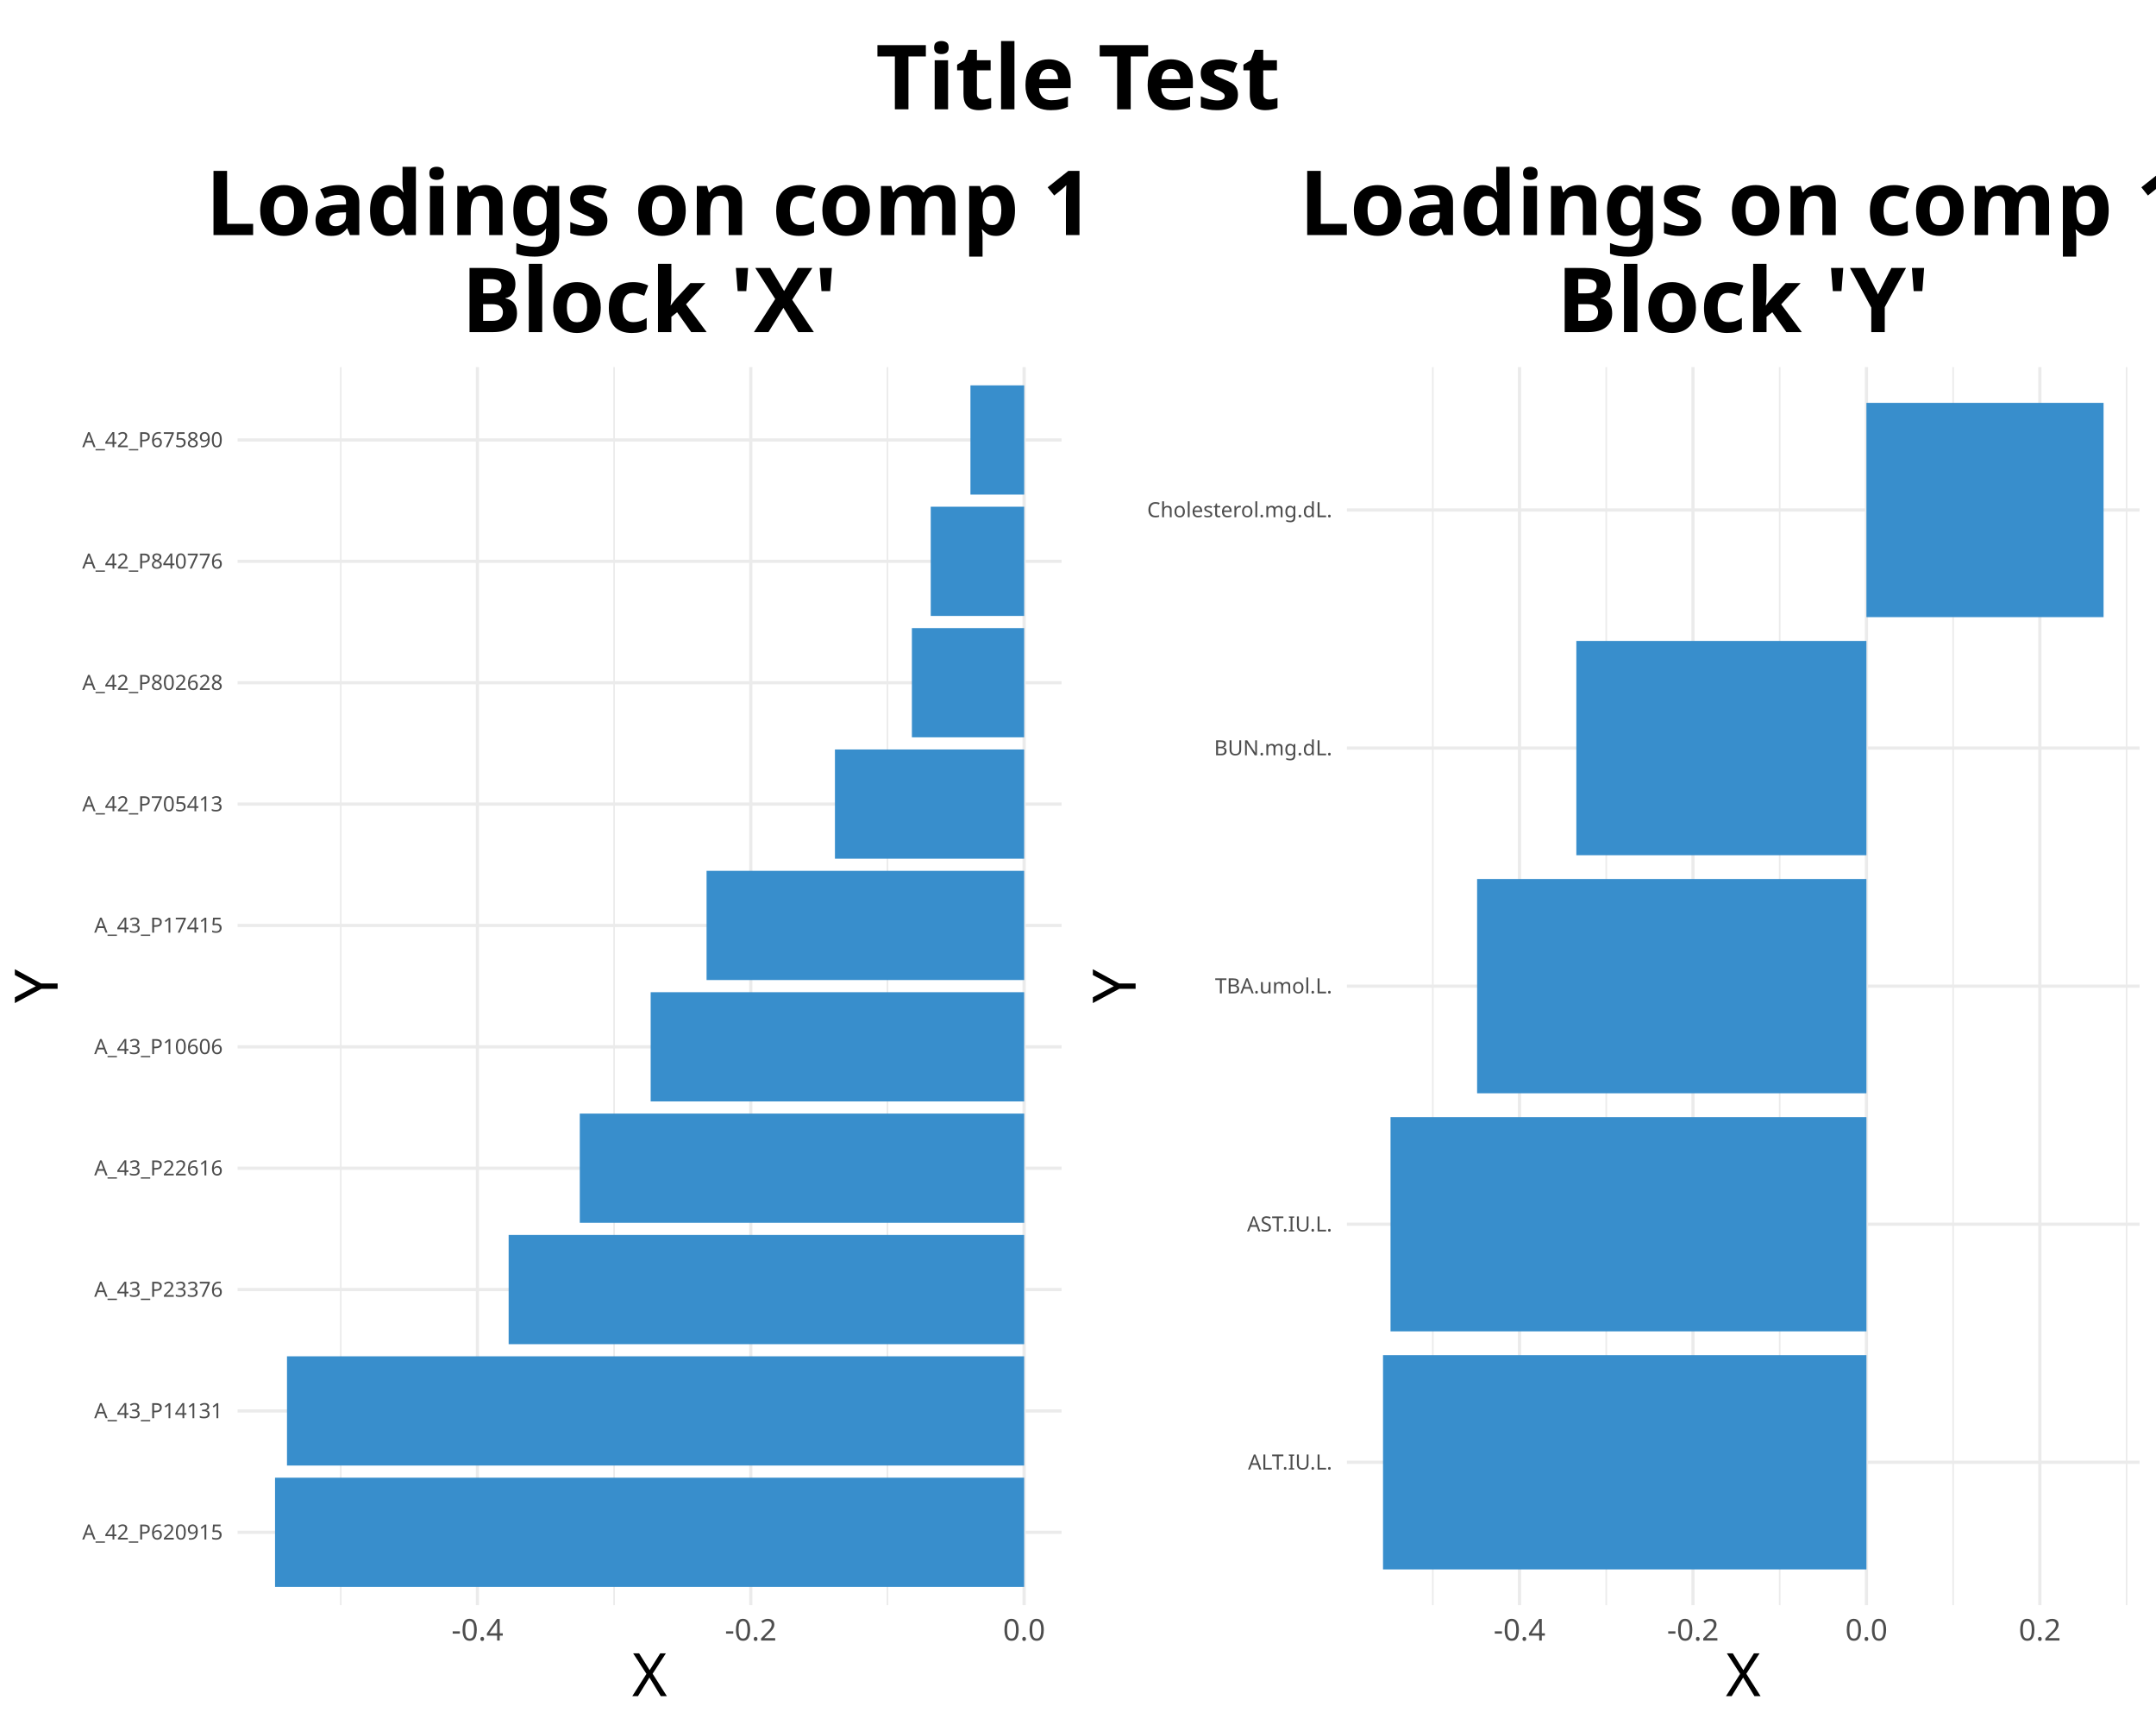
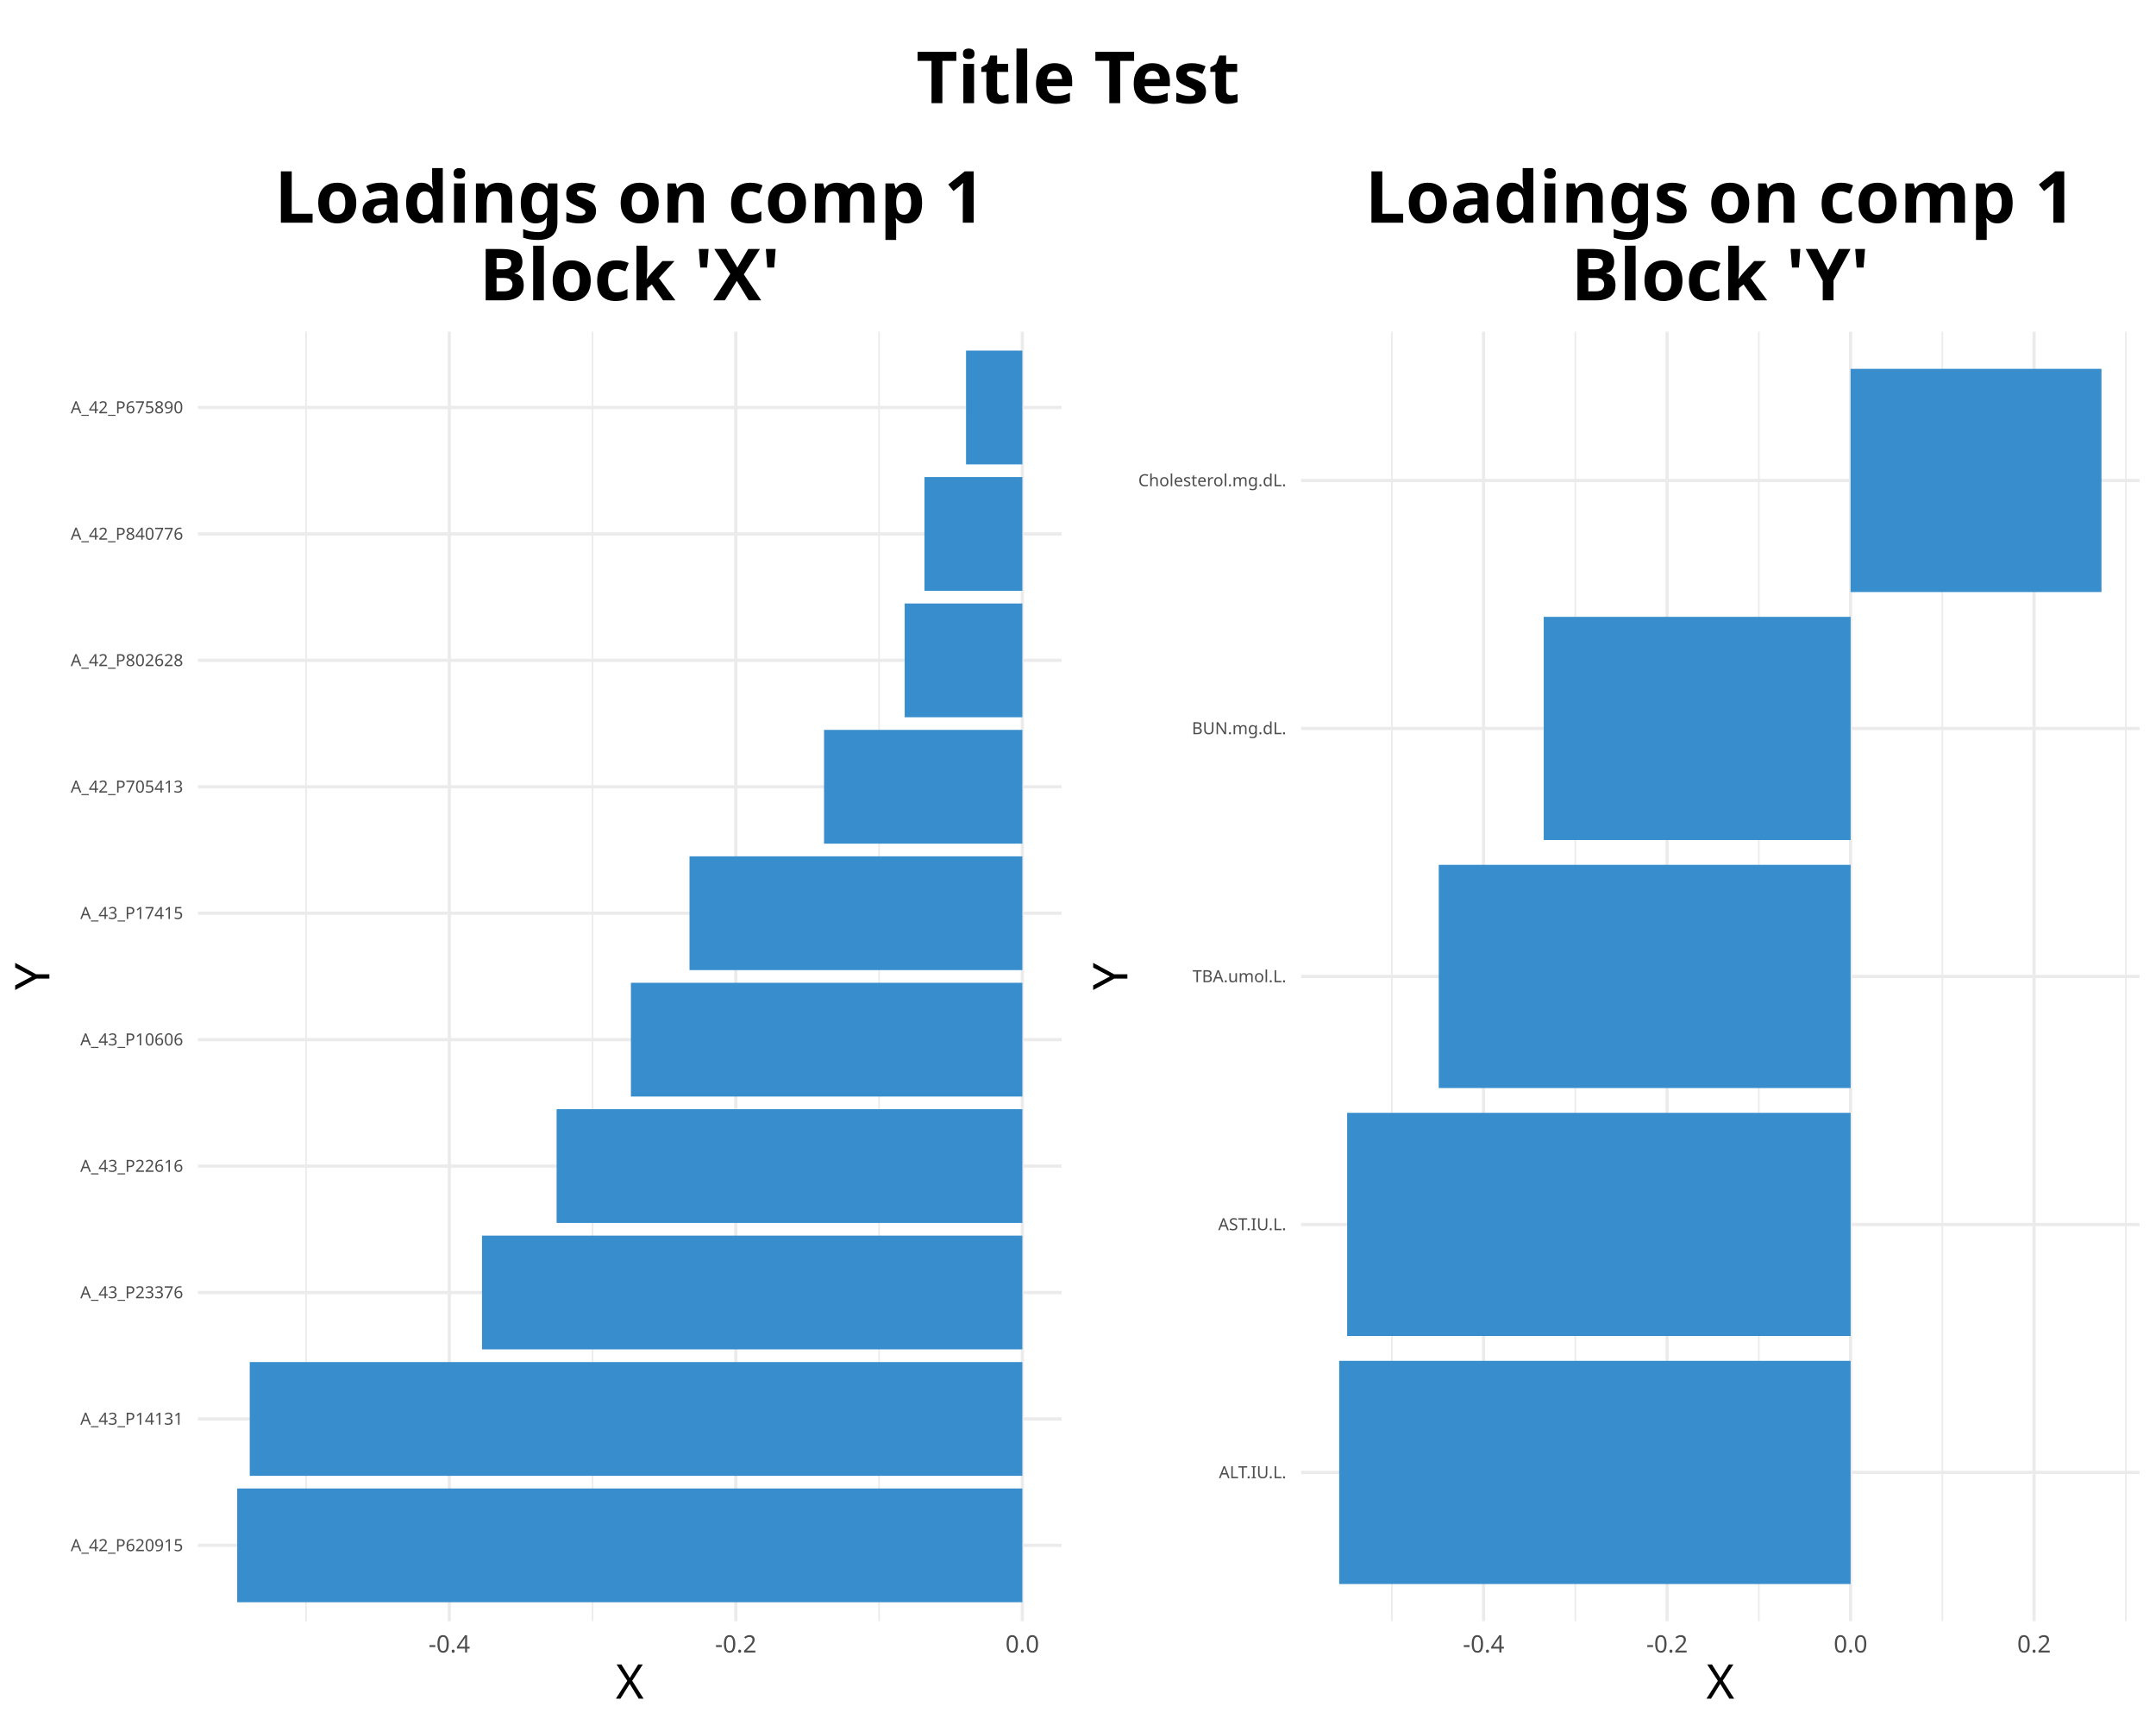
<svg xmlns="http://www.w3.org/2000/svg" class="svglite" data-engine-version="2.0" width="720.00pt" height="576.00pt" viewBox="0 0 720.00 576.00">
  <defs>
    <style type="text/css">
    .svglite line, .svglite polyline, .svglite polygon, .svglite path, .svglite rect, .svglite circle {
      fill: none;
      stroke: #000000;
      stroke-linecap: round;
      stroke-linejoin: round;
      stroke-miterlimit: 10.00;
    }
  </style>
  </defs>
  <rect width="100%" height="100%" style="stroke: none; fill: #FFFFFF;" />
  <defs>
    <clipPath id="cpMC4wMHw3MjAuMDB8MC4wMHw1NzYuMDA=">
      <rect x="0.00" y="0.00" width="720.00" height="576.00" />
    </clipPath>
  </defs>
  <g clip-path="url(#cpMC4wMHw3MjAuMDB8MC4wMHw1NzYuMDA=)">
-     <text x="360.00" y="36.50" text-anchor="middle" style="font-size: 30.00px; font-weight: bold; font-family: sans;" textLength="123.35px" lengthAdjust="spacingAndGlyphs">Title Test</text>
+     <text x="360.00" y="34.44" text-anchor="middle" style="font-size: 24.00px; font-weight: bold; font-family: sans;" textLength="98.68px" lengthAdjust="spacingAndGlyphs">Title Test</text>
  </g>
  <defs>
    <clipPath id="cpMC4wMHwzNjAuMDB8NTIuMzZ8NTc2LjAw">
      <rect x="0.00" y="52.36" width="360.00" height="523.64" />
    </clipPath>
  </defs>
  <g clip-path="url(#cpMC4wMHwzNjAuMDB8NTIuMzZ8NTc2LjAw)">
</g>
  <g clip-path="url(#cpMC4wMHw3MjAuMDB8MC4wMHw1NzYuMDA=)">
</g>
  <defs>
-     <clipPath id="cpNzkuMzR8MzU0LjUyfDEyMi42MHw1MzUuOTg=">
-       <rect x="79.34" y="122.60" width="275.18" height="413.38" />
+     <clipPath id="cpNjYuMTB8MzU0LjUyfDExMC43NHw1NDEuMzU=">
+       <rect x="66.10" y="110.74" width="288.42" height="430.61" />
    </clipPath>
  </defs>
-   <g clip-path="url(#cpNzkuMzR8MzU0LjUyfDEyMi42MHw1MzUuOTg=)">
-     <polyline points="113.79,535.98 113.79,122.60 " style="stroke-width: 0.53; stroke: #EBEBEB; stroke-linecap: butt;" />
-     <polyline points="205.08,535.98 205.08,122.60 " style="stroke-width: 0.53; stroke: #EBEBEB; stroke-linecap: butt;" />
-     <polyline points="296.37,535.98 296.37,122.60 " style="stroke-width: 0.53; stroke: #EBEBEB; stroke-linecap: butt;" />
-     <polyline points="79.34,511.66 354.52,511.66 " style="stroke-width: 1.07; stroke: #EBEBEB; stroke-linecap: butt;" />
-     <polyline points="79.34,471.13 354.52,471.13 " style="stroke-width: 1.07; stroke: #EBEBEB; stroke-linecap: butt;" />
-     <polyline points="79.34,430.60 354.52,430.60 " style="stroke-width: 1.07; stroke: #EBEBEB; stroke-linecap: butt;" />
-     <polyline points="79.34,390.08 354.52,390.08 " style="stroke-width: 1.07; stroke: #EBEBEB; stroke-linecap: butt;" />
-     <polyline points="79.34,349.55 354.52,349.55 " style="stroke-width: 1.07; stroke: #EBEBEB; stroke-linecap: butt;" />
-     <polyline points="79.34,309.02 354.52,309.02 " style="stroke-width: 1.07; stroke: #EBEBEB; stroke-linecap: butt;" />
-     <polyline points="79.34,268.49 354.52,268.49 " style="stroke-width: 1.07; stroke: #EBEBEB; stroke-linecap: butt;" />
-     <polyline points="79.34,227.97 354.52,227.97 " style="stroke-width: 1.07; stroke: #EBEBEB; stroke-linecap: butt;" />
-     <polyline points="79.34,187.44 354.52,187.44 " style="stroke-width: 1.07; stroke: #EBEBEB; stroke-linecap: butt;" />
-     <polyline points="79.34,146.91 354.52,146.91 " style="stroke-width: 1.07; stroke: #EBEBEB; stroke-linecap: butt;" />
-     <polyline points="159.44,535.98 159.44,122.60 " style="stroke-width: 1.07; stroke: #EBEBEB; stroke-linecap: butt;" />
-     <polyline points="250.73,535.98 250.73,122.60 " style="stroke-width: 1.07; stroke: #EBEBEB; stroke-linecap: butt;" />
-     <polyline points="342.01,535.98 342.01,122.60 " style="stroke-width: 1.07; stroke: #EBEBEB; stroke-linecap: butt;" />
-     <rect x="91.85" y="493.42" width="250.16" height="36.47" style="stroke-width: 1.07; stroke: none; stroke-linecap: butt; stroke-linejoin: miter; fill: #388ECC;" />
-     <rect x="95.84" y="452.89" width="246.17" height="36.47" style="stroke-width: 1.07; stroke: none; stroke-linecap: butt; stroke-linejoin: miter; fill: #388ECC;" />
-     <rect x="169.86" y="412.37" width="172.15" height="36.47" style="stroke-width: 1.07; stroke: none; stroke-linecap: butt; stroke-linejoin: miter; fill: #388ECC;" />
-     <rect x="193.62" y="371.84" width="148.40" height="36.47" style="stroke-width: 1.07; stroke: none; stroke-linecap: butt; stroke-linejoin: miter; fill: #388ECC;" />
-     <rect x="217.29" y="331.31" width="124.72" height="36.47" style="stroke-width: 1.07; stroke: none; stroke-linecap: butt; stroke-linejoin: miter; fill: #388ECC;" />
-     <rect x="235.96" y="290.78" width="106.05" height="36.47" style="stroke-width: 1.07; stroke: none; stroke-linecap: butt; stroke-linejoin: miter; fill: #388ECC;" />
-     <rect x="278.83" y="250.26" width="63.18" height="36.47" style="stroke-width: 1.07; stroke: none; stroke-linecap: butt; stroke-linejoin: miter; fill: #388ECC;" />
-     <rect x="304.53" y="209.73" width="37.48" height="36.47" style="stroke-width: 1.07; stroke: none; stroke-linecap: butt; stroke-linejoin: miter; fill: #388ECC;" />
-     <rect x="310.82" y="169.20" width="31.19" height="36.47" style="stroke-width: 1.07; stroke: none; stroke-linecap: butt; stroke-linejoin: miter; fill: #388ECC;" />
-     <rect x="324.08" y="128.68" width="17.94" height="36.47" style="stroke-width: 1.07; stroke: none; stroke-linecap: butt; stroke-linejoin: miter; fill: #388ECC;" />
+   <g clip-path="url(#cpNjYuMTB8MzU0LjUyfDExMC43NHw1NDEuMzU=)">
+     <polyline points="102.21,541.35 102.21,110.74 " style="stroke-width: 0.53; stroke: #EBEBEB; stroke-linecap: butt;" />
+     <polyline points="197.89,541.35 197.89,110.74 " style="stroke-width: 0.53; stroke: #EBEBEB; stroke-linecap: butt;" />
+     <polyline points="293.57,541.35 293.57,110.74 " style="stroke-width: 0.53; stroke: #EBEBEB; stroke-linecap: butt;" />
+     <polyline points="66.10,516.02 354.52,516.02 " style="stroke-width: 1.07; stroke: #EBEBEB; stroke-linecap: butt;" />
+     <polyline points="66.10,473.80 354.52,473.80 " style="stroke-width: 1.07; stroke: #EBEBEB; stroke-linecap: butt;" />
+     <polyline points="66.10,431.59 354.52,431.59 " style="stroke-width: 1.07; stroke: #EBEBEB; stroke-linecap: butt;" />
+     <polyline points="66.10,389.37 354.52,389.37 " style="stroke-width: 1.07; stroke: #EBEBEB; stroke-linecap: butt;" />
+     <polyline points="66.10,347.15 354.52,347.15 " style="stroke-width: 1.07; stroke: #EBEBEB; stroke-linecap: butt;" />
+     <polyline points="66.10,304.94 354.52,304.94 " style="stroke-width: 1.07; stroke: #EBEBEB; stroke-linecap: butt;" />
+     <polyline points="66.10,262.72 354.52,262.72 " style="stroke-width: 1.07; stroke: #EBEBEB; stroke-linecap: butt;" />
+     <polyline points="66.10,220.50 354.52,220.50 " style="stroke-width: 1.07; stroke: #EBEBEB; stroke-linecap: butt;" />
+     <polyline points="66.10,178.29 354.52,178.29 " style="stroke-width: 1.07; stroke: #EBEBEB; stroke-linecap: butt;" />
+     <polyline points="66.10,136.07 354.52,136.07 " style="stroke-width: 1.07; stroke: #EBEBEB; stroke-linecap: butt;" />
+     <polyline points="150.05,541.35 150.05,110.74 " style="stroke-width: 1.07; stroke: #EBEBEB; stroke-linecap: butt;" />
+     <polyline points="245.73,541.35 245.73,110.74 " style="stroke-width: 1.07; stroke: #EBEBEB; stroke-linecap: butt;" />
+     <polyline points="341.41,541.35 341.41,110.74 " style="stroke-width: 1.07; stroke: #EBEBEB; stroke-linecap: butt;" />
+     <rect x="79.21" y="497.02" width="262.20" height="37.99" style="stroke-width: 1.07; stroke: none; stroke-linecap: butt; stroke-linejoin: miter; fill: #388ECC;" />
+     <rect x="83.40" y="454.81" width="258.01" height="37.99" style="stroke-width: 1.07; stroke: none; stroke-linecap: butt; stroke-linejoin: miter; fill: #388ECC;" />
+     <rect x="160.97" y="412.59" width="180.44" height="37.99" style="stroke-width: 1.07; stroke: none; stroke-linecap: butt; stroke-linejoin: miter; fill: #388ECC;" />
+     <rect x="185.88" y="370.37" width="155.54" height="37.99" style="stroke-width: 1.07; stroke: none; stroke-linecap: butt; stroke-linejoin: miter; fill: #388ECC;" />
+     <rect x="210.69" y="328.16" width="130.73" height="37.99" style="stroke-width: 1.07; stroke: none; stroke-linecap: butt; stroke-linejoin: miter; fill: #388ECC;" />
+     <rect x="230.26" y="285.94" width="111.15" height="37.99" style="stroke-width: 1.07; stroke: none; stroke-linecap: butt; stroke-linejoin: miter; fill: #388ECC;" />
+     <rect x="275.19" y="243.72" width="66.22" height="37.99" style="stroke-width: 1.07; stroke: none; stroke-linecap: butt; stroke-linejoin: miter; fill: #388ECC;" />
+     <rect x="302.12" y="201.51" width="39.29" height="37.99" style="stroke-width: 1.07; stroke: none; stroke-linecap: butt; stroke-linejoin: miter; fill: #388ECC;" />
+     <rect x="308.72" y="159.29" width="32.69" height="37.99" style="stroke-width: 1.07; stroke: none; stroke-linecap: butt; stroke-linejoin: miter; fill: #388ECC;" />
+     <rect x="322.61" y="117.07" width="18.80" height="37.99" style="stroke-width: 1.07; stroke: none; stroke-linecap: butt; stroke-linejoin: miter; fill: #388ECC;" />
  </g>
  <g clip-path="url(#cpMC4wMHw3MjAuMDB8MC4wMHw1NzYuMDA=)">
-     <text x="74.41" y="514.07" text-anchor="end" style="font-size: 7.00px; fill: #4D4D4D; font-family: sans;" textLength="48.27px" lengthAdjust="spacingAndGlyphs">A_42_P620915</text>
-     <text x="74.41" y="473.54" text-anchor="end" style="font-size: 7.00px; fill: #4D4D4D; font-family: sans;" textLength="44.38px" lengthAdjust="spacingAndGlyphs">A_43_P14131</text>
-     <text x="74.41" y="433.01" text-anchor="end" style="font-size: 7.00px; fill: #4D4D4D; font-family: sans;" textLength="44.38px" lengthAdjust="spacingAndGlyphs">A_43_P23376</text>
-     <text x="74.41" y="392.49" text-anchor="end" style="font-size: 7.00px; fill: #4D4D4D; font-family: sans;" textLength="44.38px" lengthAdjust="spacingAndGlyphs">A_43_P22616</text>
-     <text x="74.41" y="351.96" text-anchor="end" style="font-size: 7.00px; fill: #4D4D4D; font-family: sans;" textLength="44.38px" lengthAdjust="spacingAndGlyphs">A_43_P10606</text>
-     <text x="74.41" y="311.43" text-anchor="end" style="font-size: 7.00px; fill: #4D4D4D; font-family: sans;" textLength="44.38px" lengthAdjust="spacingAndGlyphs">A_43_P17415</text>
-     <text x="74.41" y="270.90" text-anchor="end" style="font-size: 7.00px; fill: #4D4D4D; font-family: sans;" textLength="48.27px" lengthAdjust="spacingAndGlyphs">A_42_P705413</text>
-     <text x="74.41" y="230.38" text-anchor="end" style="font-size: 7.00px; fill: #4D4D4D; font-family: sans;" textLength="48.27px" lengthAdjust="spacingAndGlyphs">A_42_P802628</text>
-     <text x="74.41" y="189.85" text-anchor="end" style="font-size: 7.00px; fill: #4D4D4D; font-family: sans;" textLength="48.27px" lengthAdjust="spacingAndGlyphs">A_42_P840776</text>
-     <text x="74.41" y="149.32" text-anchor="end" style="font-size: 7.00px; fill: #4D4D4D; font-family: sans;" textLength="48.27px" lengthAdjust="spacingAndGlyphs">A_42_P675890</text>
-     <text x="159.44" y="547.79" text-anchor="middle" style="font-size: 10.00px; fill: #4D4D4D; font-family: sans;" textLength="17.23px" lengthAdjust="spacingAndGlyphs">-0.4</text>
-     <text x="250.73" y="547.79" text-anchor="middle" style="font-size: 10.00px; fill: #4D4D4D; font-family: sans;" textLength="17.23px" lengthAdjust="spacingAndGlyphs">-0.2</text>
-     <text x="342.01" y="547.79" text-anchor="middle" style="font-size: 10.00px; fill: #4D4D4D; font-family: sans;" textLength="13.90px" lengthAdjust="spacingAndGlyphs">0.0</text>
-     <text x="216.93" y="566.37" text-anchor="middle" style="font-size: 20.00px; font-family: sans;" textLength="13.34px" lengthAdjust="spacingAndGlyphs">X</text>
-     <text transform="translate(19.24,329.29) rotate(-90)" text-anchor="middle" style="font-size: 20.00px; font-family: sans;" textLength="13.34px" lengthAdjust="spacingAndGlyphs">Y</text>
-     <text x="216.93" y="78.49" text-anchor="middle" style="font-size: 30.00px; font-weight: bold; font-family: sans;" textLength="270.23px" lengthAdjust="spacingAndGlyphs">Loadings on comp 1</text>
-     <text x="216.93" y="110.89" text-anchor="middle" style="font-size: 30.00px; font-weight: bold; font-family: sans;" textLength="113.18px" lengthAdjust="spacingAndGlyphs">Block 'X'</text>
+     <text x="61.17" y="517.95" text-anchor="end" style="font-size: 5.60px; fill: #4D4D4D; font-family: sans;" textLength="38.62px" lengthAdjust="spacingAndGlyphs">A_42_P620915</text>
+     <text x="61.17" y="475.73" text-anchor="end" style="font-size: 5.60px; fill: #4D4D4D; font-family: sans;" textLength="35.51px" lengthAdjust="spacingAndGlyphs">A_43_P14131</text>
+     <text x="61.17" y="433.51" text-anchor="end" style="font-size: 5.60px; fill: #4D4D4D; font-family: sans;" textLength="35.51px" lengthAdjust="spacingAndGlyphs">A_43_P23376</text>
+     <text x="61.17" y="391.30" text-anchor="end" style="font-size: 5.60px; fill: #4D4D4D; font-family: sans;" textLength="35.51px" lengthAdjust="spacingAndGlyphs">A_43_P22616</text>
+     <text x="61.17" y="349.08" text-anchor="end" style="font-size: 5.60px; fill: #4D4D4D; font-family: sans;" textLength="35.51px" lengthAdjust="spacingAndGlyphs">A_43_P10606</text>
+     <text x="61.17" y="306.86" text-anchor="end" style="font-size: 5.60px; fill: #4D4D4D; font-family: sans;" textLength="35.51px" lengthAdjust="spacingAndGlyphs">A_43_P17415</text>
+     <text x="61.17" y="264.65" text-anchor="end" style="font-size: 5.60px; fill: #4D4D4D; font-family: sans;" textLength="38.62px" lengthAdjust="spacingAndGlyphs">A_42_P705413</text>
+     <text x="61.17" y="222.43" text-anchor="end" style="font-size: 5.60px; fill: #4D4D4D; font-family: sans;" textLength="38.62px" lengthAdjust="spacingAndGlyphs">A_42_P802628</text>
+     <text x="61.17" y="180.22" text-anchor="end" style="font-size: 5.60px; fill: #4D4D4D; font-family: sans;" textLength="38.62px" lengthAdjust="spacingAndGlyphs">A_42_P840776</text>
+     <text x="61.17" y="138.00" text-anchor="end" style="font-size: 5.60px; fill: #4D4D4D; font-family: sans;" textLength="38.62px" lengthAdjust="spacingAndGlyphs">A_42_P675890</text>
+     <text x="150.05" y="551.79" text-anchor="middle" style="font-size: 8.00px; fill: #4D4D4D; font-family: sans;" textLength="13.79px" lengthAdjust="spacingAndGlyphs">-0.4</text>
+     <text x="245.73" y="551.79" text-anchor="middle" style="font-size: 8.00px; fill: #4D4D4D; font-family: sans;" textLength="13.79px" lengthAdjust="spacingAndGlyphs">-0.2</text>
+     <text x="341.41" y="551.79" text-anchor="middle" style="font-size: 8.00px; fill: #4D4D4D; font-family: sans;" textLength="11.12px" lengthAdjust="spacingAndGlyphs">0.0</text>
+     <text x="210.31" y="567.20" text-anchor="middle" style="font-size: 16.00px; font-family: sans;" textLength="10.68px" lengthAdjust="spacingAndGlyphs">X</text>
+     <text transform="translate(16.49,326.05) rotate(-90)" text-anchor="middle" style="font-size: 16.00px; font-family: sans;" textLength="10.68px" lengthAdjust="spacingAndGlyphs">Y</text>
+     <text x="210.31" y="74.36" text-anchor="middle" style="font-size: 24.00px; font-weight: bold; font-family: sans;" textLength="216.19px" lengthAdjust="spacingAndGlyphs">Loadings on comp 1</text>
+     <text x="210.31" y="100.28" text-anchor="middle" style="font-size: 24.00px; font-weight: bold; font-family: sans;" textLength="90.55px" lengthAdjust="spacingAndGlyphs">Block 'X'</text>
  </g>
  <defs>
    <clipPath id="cpMzYwLjAwfDcyMC4wMHw1Mi4zNnw1NzYuMDA=">
      <rect x="360.00" y="52.36" width="360.00" height="523.64" />
    </clipPath>
  </defs>
  <g clip-path="url(#cpMzYwLjAwfDcyMC4wMHw1Mi4zNnw1NzYuMDA=)">
</g>
  <g clip-path="url(#cpMC4wMHw3MjAuMDB8MC4wMHw1NzYuMDA=)">
</g>
  <defs>
-     <clipPath id="cpNDQ5LjgyfDcxNC41MnwxMjIuNjB8NTM1Ljk4">
-       <rect x="449.82" y="122.60" width="264.70" height="413.38" />
+     <clipPath id="cpNDM0LjQ5fDcxNC41MnwxMTAuNzR8NTQxLjM1">
+       <rect x="434.49" y="110.74" width="280.03" height="430.61" />
    </clipPath>
  </defs>
-   <g clip-path="url(#cpNDQ5LjgyfDcxNC41MnwxMjIuNjB8NTM1Ljk4)">
-     <polyline points="478.49,535.98 478.49,122.60 " style="stroke-width: 0.53; stroke: #EBEBEB; stroke-linecap: butt;" />
-     <polyline points="536.41,535.98 536.41,122.60 " style="stroke-width: 0.53; stroke: #EBEBEB; stroke-linecap: butt;" />
-     <polyline points="594.34,535.98 594.34,122.60 " style="stroke-width: 0.53; stroke: #EBEBEB; stroke-linecap: butt;" />
-     <polyline points="652.26,535.98 652.26,122.60 " style="stroke-width: 0.53; stroke: #EBEBEB; stroke-linecap: butt;" />
-     <polyline points="710.18,535.98 710.18,122.60 " style="stroke-width: 0.53; stroke: #EBEBEB; stroke-linecap: butt;" />
-     <polyline points="449.82,488.28 714.52,488.28 " style="stroke-width: 1.07; stroke: #EBEBEB; stroke-linecap: butt;" />
-     <polyline points="449.82,408.78 714.52,408.78 " style="stroke-width: 1.07; stroke: #EBEBEB; stroke-linecap: butt;" />
-     <polyline points="449.82,329.29 714.52,329.29 " style="stroke-width: 1.07; stroke: #EBEBEB; stroke-linecap: butt;" />
-     <polyline points="449.82,249.79 714.52,249.79 " style="stroke-width: 1.07; stroke: #EBEBEB; stroke-linecap: butt;" />
-     <polyline points="449.82,170.29 714.52,170.29 " style="stroke-width: 1.07; stroke: #EBEBEB; stroke-linecap: butt;" />
-     <polyline points="507.45,535.98 507.45,122.60 " style="stroke-width: 1.07; stroke: #EBEBEB; stroke-linecap: butt;" />
-     <polyline points="565.37,535.98 565.37,122.60 " style="stroke-width: 1.07; stroke: #EBEBEB; stroke-linecap: butt;" />
-     <polyline points="623.30,535.98 623.30,122.60 " style="stroke-width: 1.07; stroke: #EBEBEB; stroke-linecap: butt;" />
-     <polyline points="681.22,535.98 681.22,122.60 " style="stroke-width: 1.07; stroke: #EBEBEB; stroke-linecap: butt;" />
-     <rect x="461.86" y="452.50" width="161.44" height="71.55" style="stroke-width: 1.07; stroke: none; stroke-linecap: butt; stroke-linejoin: miter; fill: #388ECC;" />
-     <rect x="464.37" y="373.01" width="158.93" height="71.55" style="stroke-width: 1.07; stroke: none; stroke-linecap: butt; stroke-linejoin: miter; fill: #388ECC;" />
-     <rect x="493.28" y="293.51" width="130.01" height="71.55" style="stroke-width: 1.07; stroke: none; stroke-linecap: butt; stroke-linejoin: miter; fill: #388ECC;" />
-     <rect x="526.42" y="214.02" width="96.87" height="71.55" style="stroke-width: 1.07; stroke: none; stroke-linecap: butt; stroke-linejoin: miter; fill: #388ECC;" />
-     <rect x="623.30" y="134.52" width="79.19" height="71.55" style="stroke-width: 1.07; stroke: none; stroke-linecap: butt; stroke-linejoin: miter; fill: #388ECC;" />
+   <g clip-path="url(#cpNDM0LjQ5fDcxNC41MnwxMTAuNzR8NTQxLjM1)">
+     <polyline points="464.81,541.35 464.81,110.74 " style="stroke-width: 0.53; stroke: #EBEBEB; stroke-linecap: butt;" />
+     <polyline points="526.09,541.35 526.09,110.74 " style="stroke-width: 0.53; stroke: #EBEBEB; stroke-linecap: butt;" />
+     <polyline points="587.37,541.35 587.37,110.74 " style="stroke-width: 0.53; stroke: #EBEBEB; stroke-linecap: butt;" />
+     <polyline points="648.65,541.35 648.65,110.74 " style="stroke-width: 0.53; stroke: #EBEBEB; stroke-linecap: butt;" />
+     <polyline points="709.93,541.35 709.93,110.74 " style="stroke-width: 0.53; stroke: #EBEBEB; stroke-linecap: butt;" />
+     <polyline points="434.49,491.66 714.52,491.66 " style="stroke-width: 1.07; stroke: #EBEBEB; stroke-linecap: butt;" />
+     <polyline points="434.49,408.86 714.52,408.86 " style="stroke-width: 1.07; stroke: #EBEBEB; stroke-linecap: butt;" />
+     <polyline points="434.49,326.05 714.52,326.05 " style="stroke-width: 1.07; stroke: #EBEBEB; stroke-linecap: butt;" />
+     <polyline points="434.49,243.24 714.52,243.24 " style="stroke-width: 1.07; stroke: #EBEBEB; stroke-linecap: butt;" />
+     <polyline points="434.49,160.43 714.52,160.43 " style="stroke-width: 1.07; stroke: #EBEBEB; stroke-linecap: butt;" />
+     <polyline points="495.45,541.35 495.45,110.74 " style="stroke-width: 1.07; stroke: #EBEBEB; stroke-linecap: butt;" />
+     <polyline points="556.73,541.35 556.73,110.74 " style="stroke-width: 1.07; stroke: #EBEBEB; stroke-linecap: butt;" />
+     <polyline points="618.01,541.35 618.01,110.74 " style="stroke-width: 1.07; stroke: #EBEBEB; stroke-linecap: butt;" />
+     <polyline points="679.29,541.35 679.29,110.74 " style="stroke-width: 1.07; stroke: #EBEBEB; stroke-linecap: butt;" />
+     <rect x="447.22" y="454.40" width="170.79" height="74.53" style="stroke-width: 1.07; stroke: none; stroke-linecap: butt; stroke-linejoin: miter; fill: #388ECC;" />
+     <rect x="449.88" y="371.59" width="168.14" height="74.53" style="stroke-width: 1.07; stroke: none; stroke-linecap: butt; stroke-linejoin: miter; fill: #388ECC;" />
+     <rect x="480.47" y="288.78" width="137.55" height="74.53" style="stroke-width: 1.07; stroke: none; stroke-linecap: butt; stroke-linejoin: miter; fill: #388ECC;" />
+     <rect x="515.53" y="205.97" width="102.49" height="74.53" style="stroke-width: 1.07; stroke: none; stroke-linecap: butt; stroke-linejoin: miter; fill: #388ECC;" />
+     <rect x="618.01" y="123.16" width="83.78" height="74.53" style="stroke-width: 1.07; stroke: none; stroke-linecap: butt; stroke-linejoin: miter; fill: #388ECC;" />
  </g>
  <g clip-path="url(#cpMC4wMHw3MjAuMDB8MC4wMHw1NzYuMDA=)">
-     <text x="444.89" y="490.69" text-anchor="end" style="font-size: 7.00px; fill: #4D4D4D; font-family: sans;" textLength="29.57px" lengthAdjust="spacingAndGlyphs">ALT.IU.L.</text>
-     <text x="444.89" y="411.19" text-anchor="end" style="font-size: 7.00px; fill: #4D4D4D; font-family: sans;" textLength="30.34px" lengthAdjust="spacingAndGlyphs">AST.IU.L.</text>
-     <text x="444.89" y="331.69" text-anchor="end" style="font-size: 7.00px; fill: #4D4D4D; font-family: sans;" textLength="38.52px" lengthAdjust="spacingAndGlyphs">TBA.umol.L.</text>
-     <text x="444.89" y="252.20" text-anchor="end" style="font-size: 7.00px; fill: #4D4D4D; font-family: sans;" textLength="38.13px" lengthAdjust="spacingAndGlyphs">BUN.mg.dL.</text>
-     <text x="444.89" y="172.70" text-anchor="end" style="font-size: 7.00px; fill: #4D4D4D; font-family: sans;" textLength="58.76px" lengthAdjust="spacingAndGlyphs">Cholesterol.mg.dL.</text>
-     <text x="507.45" y="547.79" text-anchor="middle" style="font-size: 10.00px; fill: #4D4D4D; font-family: sans;" textLength="17.23px" lengthAdjust="spacingAndGlyphs">-0.4</text>
-     <text x="565.37" y="547.79" text-anchor="middle" style="font-size: 10.00px; fill: #4D4D4D; font-family: sans;" textLength="17.23px" lengthAdjust="spacingAndGlyphs">-0.2</text>
-     <text x="623.30" y="547.79" text-anchor="middle" style="font-size: 10.00px; fill: #4D4D4D; font-family: sans;" textLength="13.90px" lengthAdjust="spacingAndGlyphs">0.0</text>
-     <text x="681.22" y="547.79" text-anchor="middle" style="font-size: 10.00px; fill: #4D4D4D; font-family: sans;" textLength="13.90px" lengthAdjust="spacingAndGlyphs">0.2</text>
-     <text x="582.17" y="566.37" text-anchor="middle" style="font-size: 20.00px; font-family: sans;" textLength="13.34px" lengthAdjust="spacingAndGlyphs">X</text>
-     <text transform="translate(379.24,329.29) rotate(-90)" text-anchor="middle" style="font-size: 20.00px; font-family: sans;" textLength="13.34px" lengthAdjust="spacingAndGlyphs">Y</text>
-     <text x="582.17" y="78.49" text-anchor="middle" style="font-size: 30.00px; font-weight: bold; font-family: sans;" textLength="270.23px" lengthAdjust="spacingAndGlyphs">Loadings on comp 1</text>
-     <text x="582.17" y="110.89" text-anchor="middle" style="font-size: 30.00px; font-weight: bold; font-family: sans;" textLength="113.18px" lengthAdjust="spacingAndGlyphs">Block 'Y'</text>
+     <text x="429.56" y="493.59" text-anchor="end" style="font-size: 5.60px; fill: #4D4D4D; font-family: sans;" textLength="23.65px" lengthAdjust="spacingAndGlyphs">ALT.IU.L.</text>
+     <text x="429.56" y="410.78" text-anchor="end" style="font-size: 5.60px; fill: #4D4D4D; font-family: sans;" textLength="24.28px" lengthAdjust="spacingAndGlyphs">AST.IU.L.</text>
+     <text x="429.56" y="327.97" text-anchor="end" style="font-size: 5.60px; fill: #4D4D4D; font-family: sans;" textLength="30.81px" lengthAdjust="spacingAndGlyphs">TBA.umol.L.</text>
+     <text x="429.56" y="245.16" text-anchor="end" style="font-size: 5.60px; fill: #4D4D4D; font-family: sans;" textLength="30.51px" lengthAdjust="spacingAndGlyphs">BUN.mg.dL.</text>
+     <text x="429.56" y="162.35" text-anchor="end" style="font-size: 5.60px; fill: #4D4D4D; font-family: sans;" textLength="47.01px" lengthAdjust="spacingAndGlyphs">Cholesterol.mg.dL.</text>
+     <text x="495.45" y="551.79" text-anchor="middle" style="font-size: 8.00px; fill: #4D4D4D; font-family: sans;" textLength="13.79px" lengthAdjust="spacingAndGlyphs">-0.4</text>
+     <text x="556.73" y="551.79" text-anchor="middle" style="font-size: 8.00px; fill: #4D4D4D; font-family: sans;" textLength="13.79px" lengthAdjust="spacingAndGlyphs">-0.2</text>
+     <text x="618.01" y="551.79" text-anchor="middle" style="font-size: 8.00px; fill: #4D4D4D; font-family: sans;" textLength="11.12px" lengthAdjust="spacingAndGlyphs">0.0</text>
+     <text x="679.29" y="551.79" text-anchor="middle" style="font-size: 8.00px; fill: #4D4D4D; font-family: sans;" textLength="11.12px" lengthAdjust="spacingAndGlyphs">0.2</text>
+     <text x="574.51" y="567.20" text-anchor="middle" style="font-size: 16.00px; font-family: sans;" textLength="10.68px" lengthAdjust="spacingAndGlyphs">X</text>
+     <text transform="translate(376.49,326.05) rotate(-90)" text-anchor="middle" style="font-size: 16.00px; font-family: sans;" textLength="10.68px" lengthAdjust="spacingAndGlyphs">Y</text>
+     <text x="574.51" y="74.36" text-anchor="middle" style="font-size: 24.00px; font-weight: bold; font-family: sans;" textLength="216.19px" lengthAdjust="spacingAndGlyphs">Loadings on comp 1</text>
+     <text x="574.51" y="100.28" text-anchor="middle" style="font-size: 24.00px; font-weight: bold; font-family: sans;" textLength="90.55px" lengthAdjust="spacingAndGlyphs">Block 'Y'</text>
  </g>
</svg>
